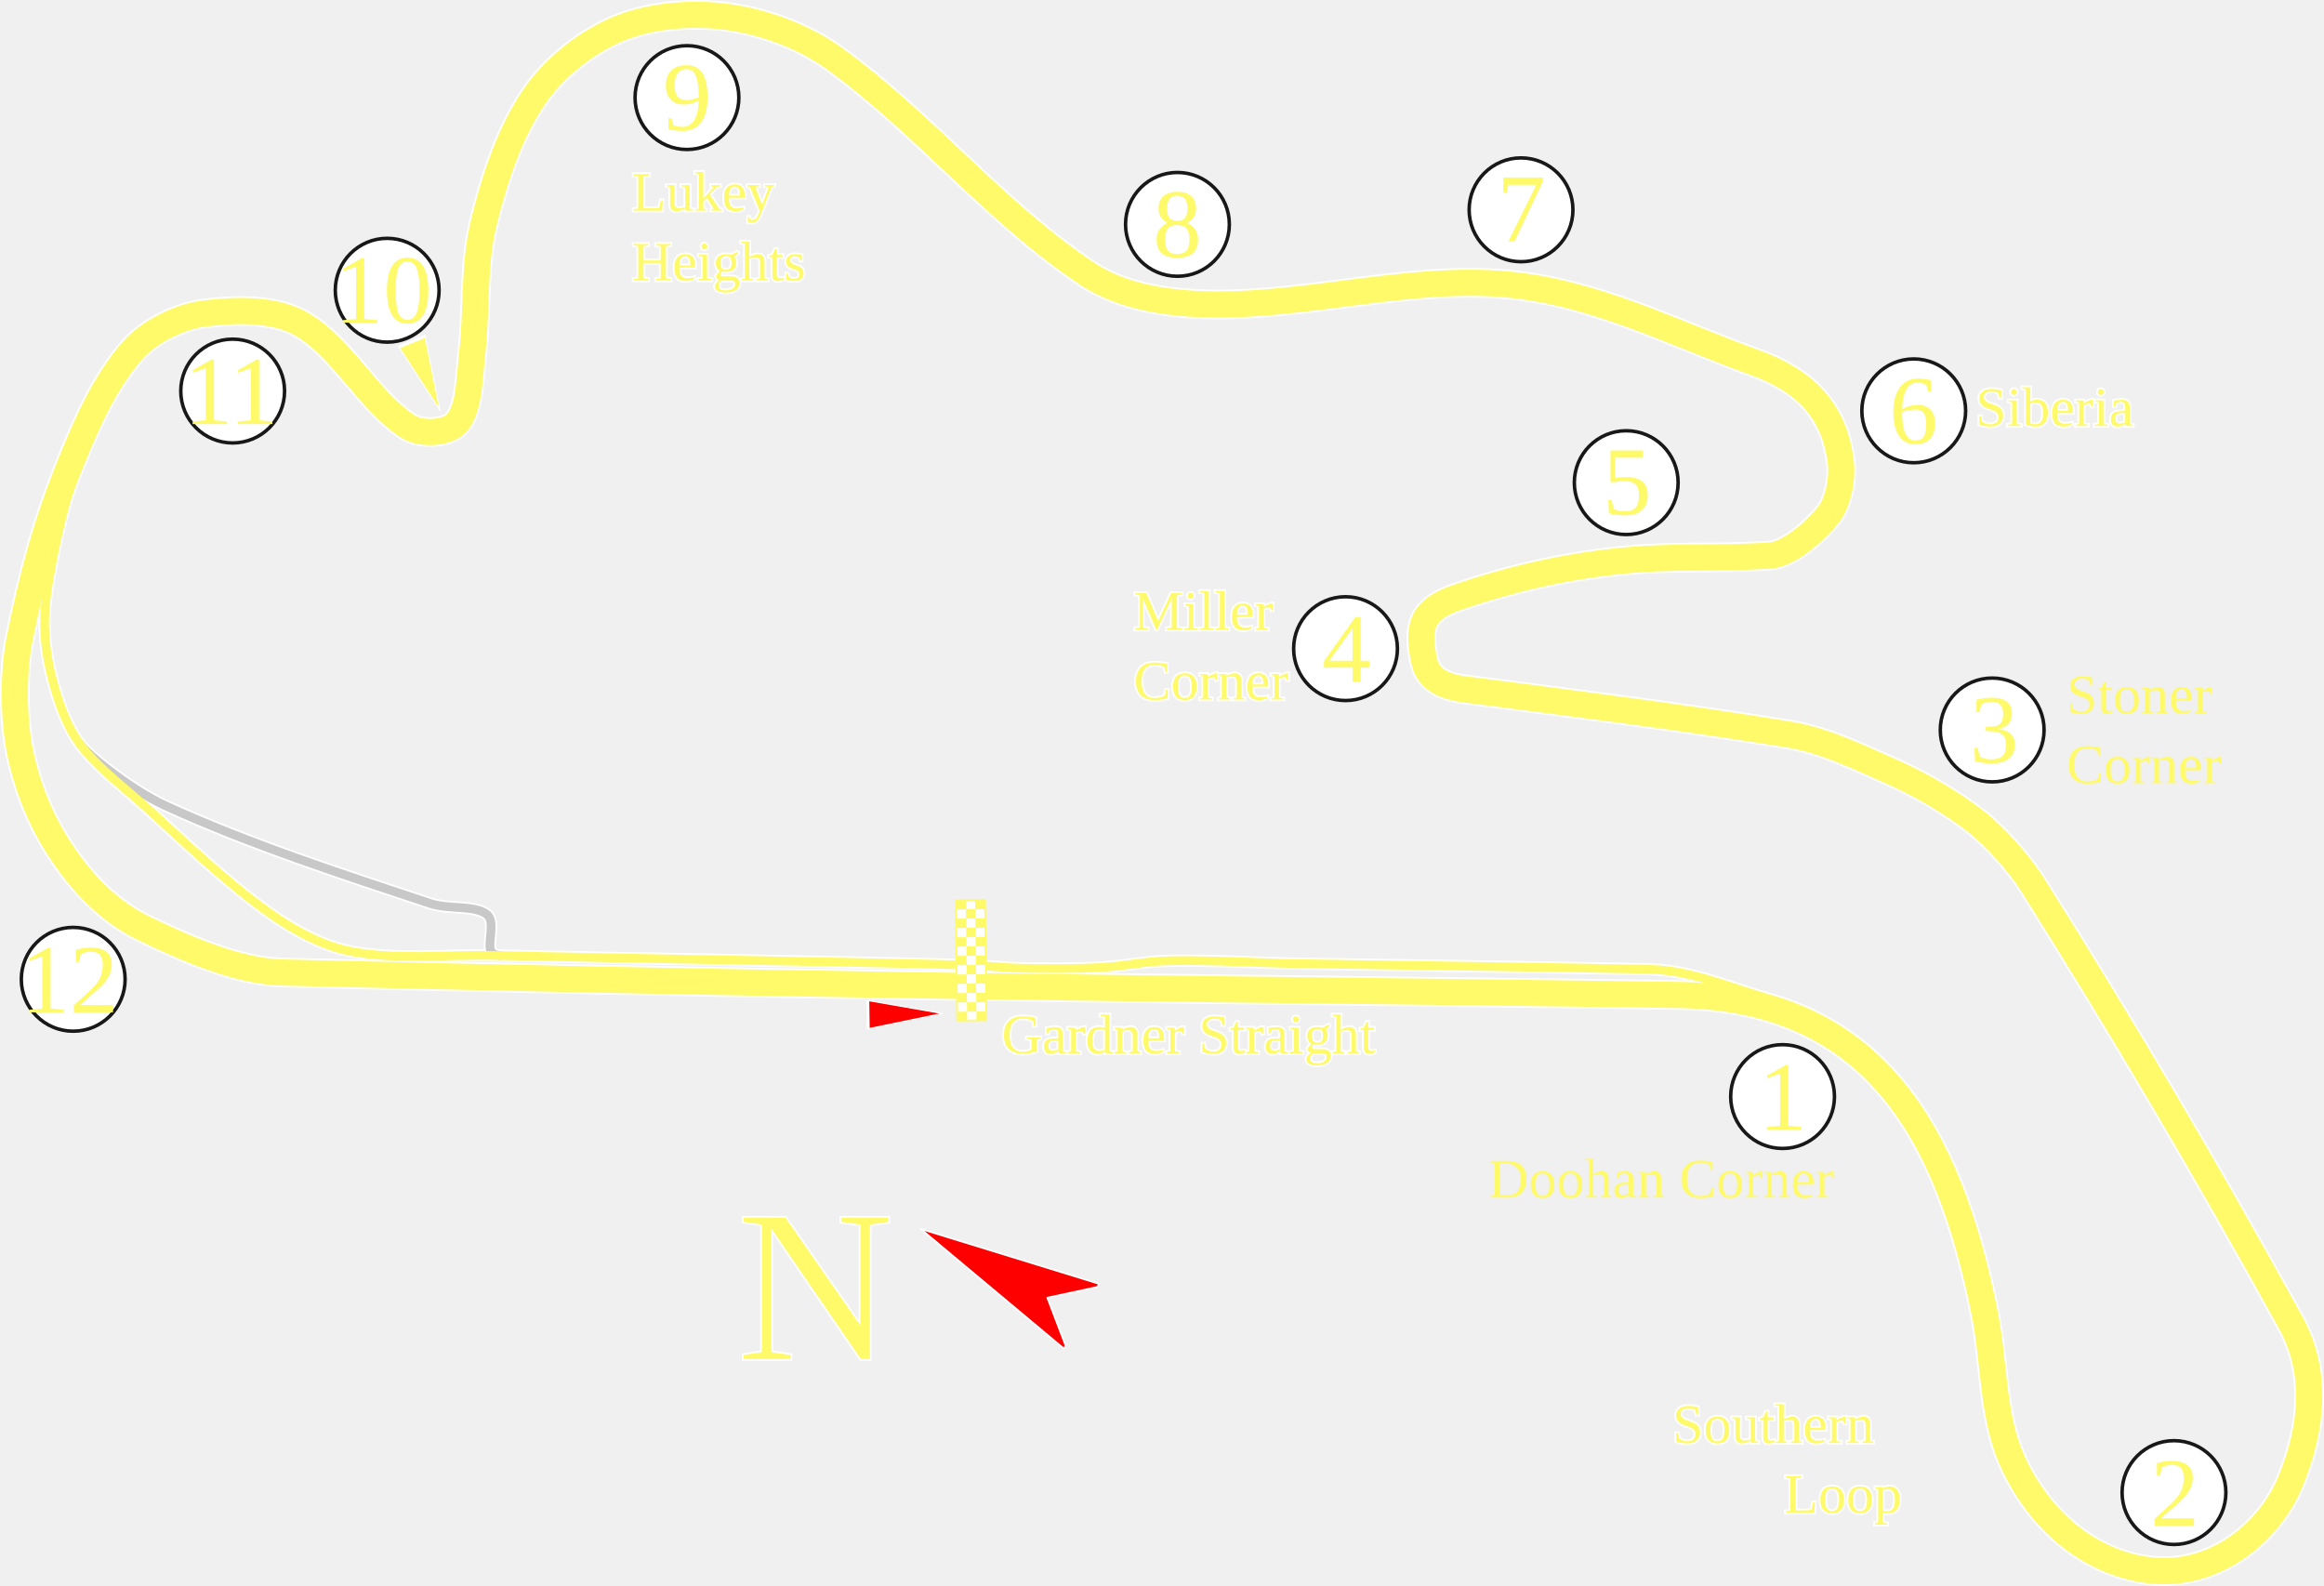
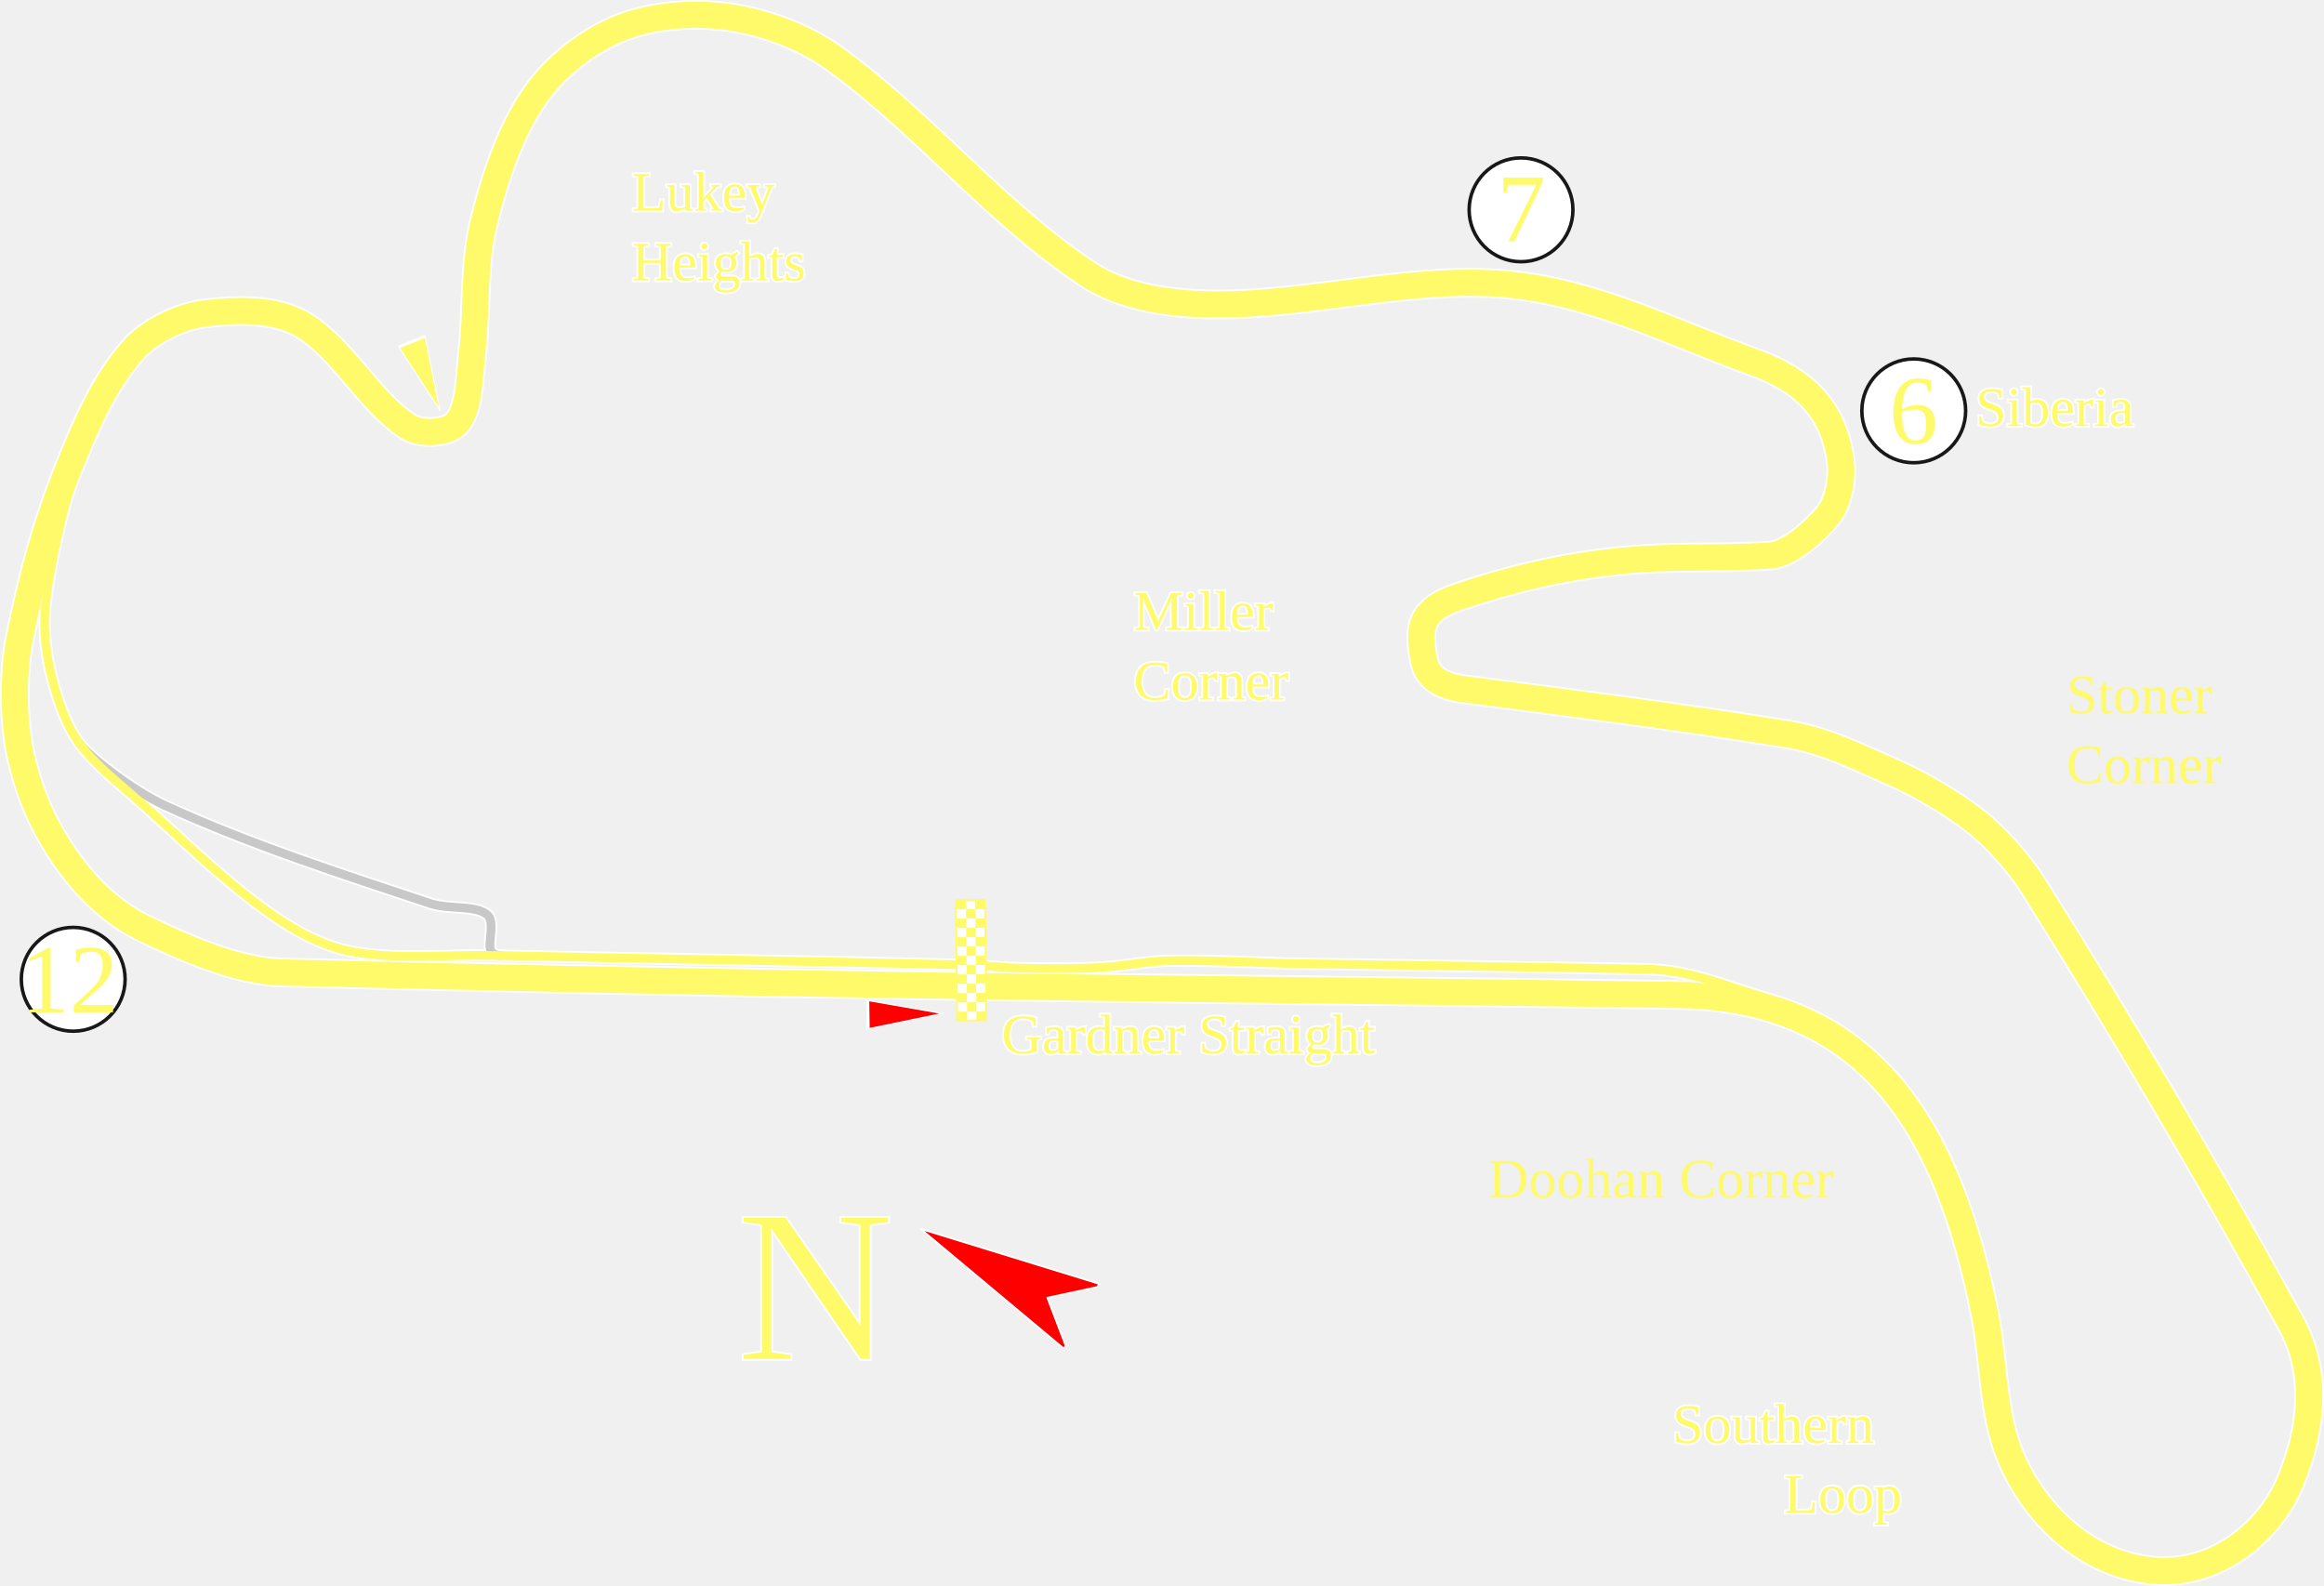
<svg xmlns="http://www.w3.org/2000/svg" xmlns:xlink="http://www.w3.org/1999/xlink" version="1.0" width="1331.903" height="908.874" id="svg2383">
  <defs id="defs2385">
    <clipPath id="clipPath3490">
      <rect width="1511.787" height="1003.748" x="683.14" y="104.104" transform="matrix(-0.7183395,0.6956928,-0.6956928,-0.7183395,0,0)" id="rect3492" style="fill:#006a00;fill-opacity:1;fill-rule:nonzero;stroke:none" />
    </clipPath>
    <pattern id="pattern4912" patternTransform="matrix(0.1737876,0,0,0.1737876,763.4772,1693.907)" height="18.138" width="18.181" patternUnits="userSpaceOnUse">
      <g transform="translate(-1025.535,-1215.281)" id="g4907">
        <rect y="1215.281" x="1025.535" height="18.096" width="18.173" id="rect4899" style="opacity:1;fill:#fffa69;fill-opacity:1;stroke:none;stroke-width:0.5;stroke-linecap:round;stroke-linejoin:round;stroke-miterlimit:4;stroke-dasharray:none;stroke-dashoffset:0;stroke-opacity:1" />
        <rect y="1215.281" x="1025.535" height="9.075" width="9.075" id="rect4903" style="opacity:1;fill:#ffffff;fill-opacity:1;stroke:none;stroke-width:0.5;stroke-linecap:round;stroke-linejoin:round;stroke-miterlimit:4;stroke-dasharray:none;stroke-dashoffset:0;stroke-opacity:1" />
        <rect y="1224.344" x="1034.641" height="9.075" width="9.075" id="rect4905" style="opacity:1;fill:#ffffff;fill-opacity:1;stroke:none;stroke-width:0.5;stroke-linecap:round;stroke-linejoin:round;stroke-miterlimit:4;stroke-dasharray:none;stroke-dashoffset:0;stroke-opacity:1" />
      </g>
    </pattern>
    <pattern patternTransform="matrix(0.4562459,1.6264824e-8,-1.6264824e-8,0.4562459,-1778.227,454.6431)" id="pattern4166" xlink:href="#pattern4912" />
    <clipPath id="clipPath9716">
      <path d="M 871.135,932.363 C 1314.876,1345.252 1758.616,1758.14 2202.356,2171.029 2375.779,1984.647 2549.202,1798.266 2722.625,1611.884 2278.885,1198.996 1835.145,786.108 1391.405,373.219 1217.982,559.601 1044.559,745.982 871.135,932.363 z" id="path9718" style="fill:#6a6a6a;fill-opacity:1;fill-rule:nonzero;stroke:#010101;stroke-width:0.943;stroke-linecap:round;stroke-linejoin:round;stroke-miterlimit:4;stroke-opacity:1;stroke-dasharray:none;stroke-dashoffset:0" />
    </clipPath>
    <clipPath id="clipPath3494">
      <rect width="2168.193" height="1468.418" x="-4232.846" y="-2372.13" transform="matrix(-0.9472965,-0.3203582,0.9519016,-0.3064038,0,0)" id="rect3496" style="fill:#006a00;fill-opacity:1;fill-rule:nonzero;stroke:none" />
    </clipPath>
  </defs>
  <g transform="translate(-1269.397,-826.9715)" id="layer1">
    <use id="use3367" style="stroke:#ffffff;stroke-width:2;stroke-miterlimit:4;stroke-opacity:1;stroke-dasharray:none" x="0" y="0" width="744.094" height="1052.362" xlink:href="#text3339" />
    <use id="use3369" style="stroke:#ffffff;stroke-width:2;stroke-miterlimit:4;stroke-opacity:1;stroke-dasharray:none" x="0" y="0" width="744.094" height="1052.362" xlink:href="#text3345" />
    <use id="use3371" style="stroke:#ffffff;stroke-width:2;stroke-miterlimit:4;stroke-opacity:1;stroke-dasharray:none" x="0" y="0" width="744.094" height="1052.362" xlink:href="#text3351" />
    <use id="use3373" style="stroke:#ffffff;stroke-width:2;stroke-miterlimit:4;stroke-opacity:1;stroke-dasharray:none" x="0" y="0" width="744.094" height="1052.362" xlink:href="#text3355" />
    <use id="use3375" style="stroke:#ffffff;stroke-width:2;stroke-miterlimit:4;stroke-opacity:1;stroke-dasharray:none" x="0" y="0" width="744.094" height="1052.362" xlink:href="#text3361" />
    <path d="m 1798.337,1391.668 c 143.734,2.148 288.662,3.426 432.347,5.476 112.806,1.609 155.683,79.43 176.222,182.789 5.502,27.615 4.343,58.093 15.324,83.185 13.904,31.774 40.674,57.327 75.25,63.205 38.868,6.608 71.779,-19.869 84.268,-49.53 13.167,-31.272 16.022,-63.62 0.559,-91.662 -48.419,-87.809 -95.128,-167.046 -148.035,-251.187 -7.658,-12.179 -21.69,-27.904 -33.112,-36.677 -13.752,-10.563 -31.023,-20.715 -46.796,-27.636 -19.982,-8.768 -39.028,-18.4 -60.743,-21.895 -63.859,-10.279 -124.486,-17.873 -184.974,-25.726 -12.47,-1.619 -20.871,-6.174 -22.993,-16.144 -4.438,-20.849 -0.868,-29.793 19.162,-36.662 29.501,-10.117 59.445,-17.112 90.844,-20.522 32.278,-3.506 54.304,-1.262 87.824,-3.285 11.723,-0.708 26.886,-14.829 33.663,-23.261 5.899,-7.34 8.519,-21.249 7.12,-31.195 -1.885,-13.404 -6.057,-24.236 -14.505,-34.197 -8.738,-10.303 -22.302,-17.533 -33.661,-21.62 -48.475,-17.439 -92.181,-40.402 -142.83,-45.15 -54.428,-5.103 -112.969,11.992 -168.015,11.487 -24.49,-0.225 -52.026,-3.897 -72.24,-17.239 -52.755,-34.818 -93.272,-85.816 -145.025,-123.405 -17.569,-12.76 -40.18,-21.09 -61.295,-24.08 -20.114,-2.848 -43.787,-0.984 -62.389,6.567 -18.248,7.407 -36.822,22.021 -48.16,38.309 -14.567,20.927 -23.363,48.011 -29.553,73.335 -5.85,23.931 -3.767,49.694 -6.567,74.429 -1.578,13.939 -1.429,30.907 -8.486,39.675 -4.983,6.191 -20.448,7.401 -28.183,2.462 -22.548,-14.398 -37.071,-44.525 -60.747,-58.554 -15.728,-9.32 -38.267,-8.553 -56.368,-6.29 -14.005,1.751 -31.737,10.549 -41.048,21.344 -15.864,18.393 -25.538,40.404 -35.024,63.753 -14.23,35.027 -22.099,64.763 -29.545,101.509 -3.865,19.075 -3.574,47.003 0.546,65.956 5.001,23.004 13.668,42.534 27.091,61.287 11.386,15.908 25.811,29.924 43.776,38.585 22.899,11.04 53.361,24.549 79.088,25.179 121.721,2.982 242.415,5.521 367.21,7.386 z" id="path3201" style="fill:none;stroke:#ffffff;stroke-width:17;stroke-linecap:butt;stroke-linejoin:round;stroke-miterlimit:4;stroke-opacity:1;stroke-dasharray:none" />
    <path d="m 1314.708,1252.683 c 5.406,7.692 31.022,27.576 49.412,35.989 48.66,22.259 100.705,39.051 151.736,56.026 10.766,3.581 25.323,0.812 32.487,6.225 4.249,3.211 1.905,11.474 1.82,17.653 -0.057,4.083 1.729,5.882 6.825,6.031" id="path3197" style="fill:none;stroke:#ffffff;stroke-width:7;stroke-linecap:butt;stroke-linejoin:round;stroke-miterlimit:4;stroke-opacity:1;stroke-dasharray:none" />
    <path d="m 1309.414,1107.367 c -2.808,7.371 -12.209,45.391 -14.119,68.245 -1.117,13.369 0.606,27.419 4.06,40.441 3.332,12.563 7.644,25.874 15.131,36.315 9.479,13.219 23.395,23.6 35.765,34.664 24.129,21.583 47.496,44.751 73.73,63.276 14.024,9.903 30.369,18.873 47.044,22.009 26.242,4.934 54.469,1.607 81.708,2.201 90.6,1.974 181.23,3.188 271.811,5.502 9.927,0.254 19.793,1.609 29.712,1.788 15.391,0.279 30.846,0.433 46.219,-0.413 12.964,-0.713 25.821,-3.598 38.791,-3.852 24.629,-0.481 49.334,1.236 74.005,1.651 68.134,1.145 133.979,1.905 198.494,3.164 10.42,0.206 16.447,1.192 23.247,2.614 15.369,3.212 30.755,9.251 45.909,13.755" id="path3199" style="fill:none;stroke:#ffffff;stroke-width:7;stroke-linecap:butt;stroke-linejoin:round;stroke-miterlimit:4;stroke-opacity:1;stroke-dasharray:none" />
    <path d="m 1798.337,1391.668 c 143.734,2.148 288.662,3.426 432.347,5.476 112.806,1.609 155.683,79.43 176.222,182.789 5.502,27.615 4.343,58.093 15.324,83.185 13.904,31.774 40.674,57.327 75.25,63.205 38.868,6.608 71.779,-19.869 84.268,-49.53 13.167,-31.272 16.022,-63.62 0.559,-91.662 -48.419,-87.809 -95.128,-167.046 -148.035,-251.187 -7.658,-12.179 -21.69,-27.904 -33.112,-36.677 -13.752,-10.563 -31.023,-20.715 -46.796,-27.636 -19.982,-8.768 -39.028,-18.4 -60.743,-21.895 -63.859,-10.279 -124.486,-17.873 -184.974,-25.726 -12.47,-1.619 -20.871,-6.174 -22.993,-16.144 -4.438,-20.849 -0.868,-29.793 19.162,-36.662 29.501,-10.117 59.445,-17.112 90.844,-20.522 32.278,-3.506 54.304,-1.262 87.824,-3.285 11.723,-0.708 26.886,-14.829 33.663,-23.261 5.899,-7.34 8.519,-21.249 7.12,-31.195 -1.885,-13.404 -6.057,-24.236 -14.505,-34.197 -8.738,-10.303 -22.302,-17.533 -33.661,-21.62 -48.475,-17.439 -92.181,-40.402 -142.83,-45.15 -54.428,-5.103 -112.969,11.992 -168.015,11.487 -24.49,-0.225 -52.026,-3.897 -72.24,-17.239 -52.755,-34.818 -93.272,-85.816 -145.025,-123.405 -17.569,-12.76 -40.18,-21.09 -61.295,-24.08 -20.114,-2.848 -43.787,-0.984 -62.389,6.567 -18.248,7.407 -36.822,22.021 -48.16,38.309 -14.567,20.927 -23.363,48.011 -29.553,73.335 -5.85,23.931 -3.767,49.694 -6.567,74.429 -1.578,13.939 -1.429,30.907 -8.486,39.675 -4.983,6.191 -20.448,7.401 -28.183,2.462 -22.548,-14.398 -37.071,-44.525 -60.747,-58.554 -15.728,-9.32 -38.267,-8.553 -56.368,-6.29 -14.005,1.751 -31.737,10.549 -41.048,21.344 -15.864,18.393 -25.538,40.404 -35.024,63.753 -14.23,35.027 -22.099,64.763 -29.545,101.509 -3.865,19.075 -3.574,47.003 0.546,65.956 5.001,23.004 13.668,42.534 27.091,61.287 11.386,15.908 25.811,29.924 43.776,38.585 22.899,11.04 53.361,24.549 79.088,25.179 121.721,2.982 242.415,5.521 367.21,7.386 z" id="path2419" style="fill:none;stroke:#fffa69;stroke-width:15;stroke-linecap:butt;stroke-linejoin:round;stroke-miterlimit:4;stroke-opacity:1;stroke-dasharray:none" />
    <path d="m 1314.708,1252.683 c 5.406,7.692 31.022,27.576 49.412,35.989 48.66,22.259 100.705,39.051 151.736,56.026 10.766,3.581 25.323,0.812 32.487,6.225 4.249,3.211 1.905,11.474 1.82,17.653 -0.057,4.083 1.729,5.882 6.825,6.031" id="path3195" style="fill:none;stroke:#c8c8c8;stroke-width:5;stroke-linecap:butt;stroke-linejoin:round;stroke-miterlimit:4;stroke-opacity:1;stroke-dasharray:none" />
    <path d="m 1309.414,1107.367 c -2.808,7.371 -12.209,45.391 -14.119,68.245 -1.117,13.369 0.606,27.419 4.06,40.441 3.332,12.563 7.644,25.874 15.131,36.315 9.479,13.219 23.395,23.6 35.765,34.664 24.129,21.583 47.496,44.751 73.73,63.276 14.024,9.903 30.369,18.873 47.044,22.009 26.242,4.934 54.469,1.607 81.708,2.201 90.6,1.974 181.23,3.188 271.811,5.502 9.927,0.254 19.793,1.609 29.712,1.788 15.391,0.279 30.846,0.433 46.219,-0.413 12.964,-0.713 25.821,-3.598 38.791,-3.852 24.629,-0.481 49.334,1.236 74.005,1.651 68.134,1.145 133.979,1.905 198.494,3.164 10.42,0.206 16.447,1.192 23.247,2.614 15.369,3.212 30.755,9.251 45.909,13.755" id="path3193" style="fill:none;stroke:#fffa69;stroke-width:5;stroke-linecap:butt;stroke-linejoin:round;stroke-miterlimit:4;stroke-opacity:1;stroke-dasharray:none" />
-     <g transform="translate(-7.711657,23.13497)" id="g3330">
-       <path d="m 1362.76,1396.082 a 29.745,29.745 0 1 1 -59.49,0 29.745,29.745 0 1 1 59.49,0 z" transform="translate(965.702,36.16138)" id="path3328" style="fill:#ffffff;fill-opacity:1;fill-rule:nonzero;stroke:#181818;stroke-width:2;stroke-linecap:round;stroke-linejoin:round;stroke-miterlimit:4;stroke-opacity:1;stroke-dasharray:none;stroke-dashoffset:66;marker:none;visibility:visible;display:inline;overflow:visible;enable-background:accumulate" />
-       <text x="2284.854" y="1451.165" id="text3203" xml:space="preserve" style="font-size:56px;font-style:normal;font-weight:normal;writing-mode:lr-tb;fill:#fffa69;fill-opacity:1;stroke:none;font-family:Times New Roman">
-         <tspan x="2284.854" y="1451.165" id="tspan3205">1</tspan>
-       </text>
-     </g>
-     <g transform="translate(-8.813322,24.23664)" id="g3323">
-       <path d="m 1362.76,1396.082 a 29.745,29.745 0 1 1 -59.49,0 29.745,29.745 0 1 1 59.49,0 z" transform="translate(1191.12,262.0027)" id="path3321" style="fill:#ffffff;fill-opacity:1;fill-rule:nonzero;stroke:#181818;stroke-width:2;stroke-linecap:round;stroke-linejoin:round;stroke-miterlimit:4;stroke-opacity:1;stroke-dasharray:none;stroke-dashoffset:66;marker:none;visibility:visible;display:inline;overflow:visible;enable-background:accumulate" />
-       <text x="2510.695" y="1677.006" id="text3207" xml:space="preserve" style="font-size:56px;font-style:normal;font-weight:normal;writing-mode:lr-tb;fill:#fffa69;fill-opacity:1;stroke:none;font-family:Times New Roman">
-         <tspan x="2510.695" y="1677.006" id="tspan3209">2</tspan>
-       </text>
-     </g>
-     <g transform="translate(-14.32165,18.72831)" id="g3316">
-       <path d="m 1362.76,1396.082 a 29.745,29.745 0 1 1 -59.49,0 29.745,29.745 0 1 1 59.49,0 z" transform="translate(1092.443,-169.522)" id="path3314" style="fill:#ffffff;fill-opacity:1;fill-rule:nonzero;stroke:#181818;stroke-width:2;stroke-linecap:round;stroke-linejoin:round;stroke-miterlimit:4;stroke-opacity:1;stroke-dasharray:none;stroke-dashoffset:66;marker:none;visibility:visible;display:inline;overflow:visible;enable-background:accumulate" />
-       <text x="2412.647" y="1245.154" id="text3211" xml:space="preserve" style="font-size:56px;font-style:normal;font-weight:normal;writing-mode:lr-tb;fill:#fffa69;fill-opacity:1;stroke:none;font-family:Times New Roman">
-         <tspan x="2412.647" y="1245.154" id="tspan3213">3</tspan>
-       </text>
-     </g>
-     <g transform="translate(1.101665,30.84663)" id="g3309">
-       <path d="m 1362.76,1396.082 a 29.745,29.745 0 1 1 -59.49,0 29.745,29.745 0 1 1 59.49,0 z" transform="translate(706.4143,-228.2384)" id="path3307" style="fill:#ffffff;fill-opacity:1;fill-rule:nonzero;stroke:#181818;stroke-width:2;stroke-linecap:round;stroke-linejoin:round;stroke-miterlimit:4;stroke-opacity:1;stroke-dasharray:none;stroke-dashoffset:66;marker:none;visibility:visible;display:inline;overflow:visible;enable-background:accumulate" />
-       <text x="2025.963" y="1186.765" id="text3215" xml:space="preserve" style="font-size:56px;font-style:normal;font-weight:normal;writing-mode:lr-tb;fill:#fffa69;fill-opacity:1;stroke:none;font-family:Times New Roman">
-         <tspan x="2025.963" y="1186.765" id="tspan3217">4</tspan>
-       </text>
-     </g>
-     <g transform="translate(-6.609992,16.52498)" id="g3302">
-       <path d="m 1362.76,1396.082 a 29.745,29.745 0 1 1 -59.49,0 29.745,29.745 0 1 1 59.49,0 z" transform="translate(874.9965,-309.0507)" id="path3300" style="fill:#ffffff;fill-opacity:1;fill-rule:nonzero;stroke:#181818;stroke-width:2;stroke-linecap:round;stroke-linejoin:round;stroke-miterlimit:4;stroke-opacity:1;stroke-dasharray:none;stroke-dashoffset:66;marker:none;visibility:visible;display:inline;overflow:visible;enable-background:accumulate" />
-       <text x="2194.517" y="1105.242" id="text3219" xml:space="preserve" style="font-size:56px;font-style:normal;font-weight:normal;writing-mode:lr-tb;fill:#fffa69;fill-opacity:1;stroke:none;font-family:Times New Roman">
-         <tspan x="2194.517" y="1105.242" id="tspan3221">5</tspan>
-       </text>
-     </g>
    <g transform="translate(57.2866,0)" id="g3295">
      <path d="m 1362.76,1396.082 a 29.745,29.745 0 1 1 -59.49,0 29.745,29.745 0 1 1 59.49,0 z" transform="translate(975.8768,-333.67)" id="path3293" style="fill:#ffffff;fill-opacity:1;fill-rule:nonzero;stroke:#181818;stroke-width:2;stroke-linecap:round;stroke-linejoin:round;stroke-miterlimit:4;stroke-opacity:1;stroke-dasharray:none;stroke-dashoffset:66;marker:none;visibility:visible;display:inline;overflow:visible;enable-background:accumulate" />
      <text x="2294.769" y="1081.005" id="text3223" xml:space="preserve" style="font-size:56px;font-style:normal;font-weight:normal;writing-mode:lr-tb;fill:#fffa69;fill-opacity:1;stroke:none;font-family:Times New Roman">
        <tspan x="2294.769" y="1081.005" id="tspan3225">6</tspan>
      </text>
    </g>
    <g transform="translate(-12.11832,16.5574)" id="g3288">
      <path d="m 1362.76,1396.082 a 29.745,29.745 0 1 1 -59.49,0 29.745,29.745 0 1 1 59.49,0 z" transform="translate(820.214,-465.4324)" id="path3286" style="fill:#ffffff;fill-opacity:1;fill-rule:nonzero;stroke:#181818;stroke-width:2;stroke-linecap:round;stroke-linejoin:round;stroke-miterlimit:4;stroke-opacity:1;stroke-dasharray:none;stroke-dashoffset:66;marker:none;visibility:visible;display:inline;overflow:visible;enable-background:accumulate" />
      <text x="2139.434" y="948.806" id="text3227" xml:space="preserve" style="font-size:56px;font-style:normal;font-weight:normal;writing-mode:lr-tb;fill:#fffa69;fill-opacity:1;stroke:none;font-family:Times New Roman">
        <tspan x="2139.434" y="948.806" id="tspan3229">7</tspan>
-       </text>
-     </g>
-     <g transform="translate(-5.508326,12.11832)" id="g3281">
-       <path d="m 1362.76,1396.082 a 29.745,29.745 0 1 1 -59.49,0 29.745,29.745 0 1 1 59.49,0 z" transform="translate(616.6929,-452.6499)" id="path3279" style="fill:#ffffff;fill-opacity:1;fill-rule:nonzero;stroke:#181818;stroke-width:2;stroke-linecap:round;stroke-linejoin:round;stroke-miterlimit:4;stroke-opacity:1;stroke-dasharray:none;stroke-dashoffset:66;marker:none;visibility:visible;display:inline;overflow:visible;enable-background:accumulate" />
-       <text x="1935.626" y="962.026" id="text3231" xml:space="preserve" style="font-size:56px;font-style:normal;font-weight:normal;writing-mode:lr-tb;fill:#fffa69;fill-opacity:1;stroke:none;font-family:Times New Roman">
-         <tspan x="1935.626" y="962.026" id="tspan3233">8</tspan>
-       </text>
-     </g>
-     <g transform="translate(-13.21998,15.42331)" id="g3274">
-       <path d="m 1362.76,1396.082 a 29.745,29.745 0 1 1 -59.49,0 29.745,29.745 0 1 1 59.49,0 z" transform="translate(343.3021,-528.6101)" id="path3272" style="fill:#ffffff;fill-opacity:1;fill-rule:nonzero;stroke:#181818;stroke-width:2;stroke-linecap:round;stroke-linejoin:round;stroke-miterlimit:4;stroke-opacity:1;stroke-dasharray:none;stroke-dashoffset:66;marker:none;visibility:visible;display:inline;overflow:visible;enable-background:accumulate" />
-       <text x="1662.413" y="886.011" id="text3235" xml:space="preserve" style="font-size:56px;font-style:normal;font-weight:normal;writing-mode:lr-tb;fill:#fffa69;fill-opacity:1;stroke:none;font-family:Times New Roman">
-         <tspan x="1662.413" y="886.011" id="tspan3237">9</tspan>
-       </text>
-     </g>
-     <g transform="translate(-22.93164,6.898335)" id="g3267">
-       <path d="m 1362.76,1396.082 a 29.745,29.745 0 1 1 -59.49,0 29.745,29.745 0 1 1 59.49,0 z" transform="translate(181.2114,-409.6849)" id="path3265" style="fill:#ffffff;fill-opacity:1;fill-rule:nonzero;stroke:#181818;stroke-width:2;stroke-linecap:round;stroke-linejoin:round;stroke-miterlimit:4;stroke-opacity:1;stroke-dasharray:none;stroke-dashoffset:66;marker:none;visibility:visible;display:inline;overflow:visible;enable-background:accumulate" />
-       <text x="1483.943" y="1004.991" id="text3239" xml:space="preserve" style="font-size:56px;font-style:normal;font-weight:normal;writing-mode:lr-tb;fill:#fffa69;fill-opacity:1;stroke:none;font-family:Times New Roman">
-         <tspan x="1483.943" y="1004.991" id="tspan3241">10</tspan>
-       </text>
-     </g>
-     <g transform="translate(-1.101665,9.914988)" id="g3260">
-       <path d="m 1362.76,1396.082 a 29.745,29.745 0 1 1 -59.49,0 29.745,29.745 0 1 1 59.49,0 z" transform="translate(70.82825,-354.9298)" id="path3258" style="fill:#ffffff;fill-opacity:1;fill-rule:nonzero;stroke:#181818;stroke-width:2;stroke-linecap:round;stroke-linejoin:round;stroke-miterlimit:4;stroke-opacity:1;stroke-dasharray:none;stroke-dashoffset:66;marker:none;visibility:visible;display:inline;overflow:visible;enable-background:accumulate" />
-       <text x="1375.98" y="1060.074" id="text3243" xml:space="preserve" style="font-size:56px;font-style:normal;font-weight:normal;writing-mode:lr-tb;fill:#fffa69;fill-opacity:1;stroke:none;font-family:Times New Roman">
-         <tspan x="1375.98" y="1060.074" id="tspan3245">11</tspan>
      </text>
    </g>
    <g transform="translate(-25.3383,-6.609992)" id="g3253">
      <path d="m 1362.76,1396.082 a 29.745,29.745 0 1 1 -59.49,0 29.745,29.745 0 1 1 59.49,0 z" transform="translate(3.679077,-1.295288)" id="path3251" style="fill:#ffffff;fill-opacity:1;fill-rule:nonzero;stroke:#181818;stroke-width:2;stroke-linecap:round;stroke-linejoin:round;stroke-miterlimit:4;stroke-opacity:1;stroke-dasharray:none;stroke-dashoffset:66;marker:none;visibility:visible;display:inline;overflow:visible;enable-background:accumulate" />
      <text x="1306.575" y="1413.708" id="text3247" xml:space="preserve" style="font-size:56px;font-style:normal;font-weight:normal;writing-mode:lr-tb;fill:#fffa69;fill-opacity:1;stroke:none;font-family:Times New Roman">
        <tspan x="1306.575" y="1413.708" id="tspan3249">12</tspan>
      </text>
    </g>
    <text x="2399.427" y="1653.871" id="text3339" xml:space="preserve" style="font-size:32px;font-style:normal;font-weight:normal;text-align:end;writing-mode:lr-tb;text-anchor:end;fill:#fffa69;fill-opacity:1;font-family:Times New Roman">
      <tspan x="2399.427" y="1653.871" id="tspan3341">Southern</tspan>
      <tspan x="2399.427" y="1693.871" id="tspan3343">Loop</tspan>
    </text>
    <text x="1919.101" y="1187.867" id="text3345" xml:space="preserve" style="font-size:32px;font-style:normal;font-weight:normal;writing-mode:lr-tb;fill:#fffa69;fill-opacity:1;font-family:Times New Roman">
      <tspan x="1919.101" y="1187.867" id="tspan3347">Miller</tspan>
      <tspan x="1919.101" y="1227.867" id="tspan3349">Corner</tspan>
    </text>
    <text x="2401.584" y="1071.098" id="text3351" xml:space="preserve" style="font-size:32px;font-style:normal;font-weight:normal;writing-mode:lr-tb;fill:#fffa69;fill-opacity:1;font-family:Times New Roman">
      <tspan x="2401.584" y="1071.098" id="tspan3353">Siberia</tspan>
    </text>
    <text x="1631.566" y="947.704" id="text3355" xml:space="preserve" style="font-size:32px;font-style:normal;font-weight:normal;writing-mode:lr-tb;fill:#fffa69;fill-opacity:1;font-family:Times New Roman">
      <tspan x="1631.566" y="947.704" id="tspan3357">Lukey</tspan>
      <tspan x="1631.566" y="987.704" id="tspan3359">Heights</tspan>
    </text>
    <text x="1843.455" y="1430.576" id="text3361" xml:space="preserve" style="font-size:32px;font-style:normal;font-weight:normal;writing-mode:lr-tb;fill:#fffa69;fill-opacity:1;font-family:Times New Roman">
      <tspan x="1843.455" y="1430.576" id="tspan3363">Gardner Straight</tspan>
    </text>
    <path d="m 2240.787,1368.54 c 26.807,7.712 56.155,10.701 80.422,23.135 20.167,10.334 37.235,28.39 52.88,45.168 9.694,10.396 15.423,24.237 23.135,36.355" id="path3377" style="fill:none;stroke:none" />
    <g transform="matrix(1.955528,0,0,1.955528,-2363.297,-280.76)" id="g3804" style="display:inline">
      <text x="2073.466" y="964.988" id="text3180" xml:space="preserve" style="font-size:64px;font-style:normal;font-weight:normal;fill:#fffa69;fill-opacity:1;stroke:#ffffff;stroke-width:0.511px;stroke-linecap:butt;stroke-linejoin:miter;stroke-opacity:1;font-family:Times New Roman">
        <tspan x="2073.466" y="964.988" id="tspan3182" style="stroke-width:0.511">N</tspan>
      </text>
      <path d="m 2127.446,926.584 52.34,16.115 -0.492,0.906 -14.691,3.153 5.357,14.039 -0.492,0.906 -42.022,-35.119 z" id="path2745" style="fill:#ff0000;fill-opacity:1;fill-rule:nonzero;stroke:#ffffff;stroke-width:0.511;stroke-linecap:round;stroke-linejoin:round;stroke-miterlimit:4;stroke-opacity:1;stroke-dasharray:none;stroke-dashoffset:0" />
    </g>
    <g transform="matrix(0.9360189,0.8856542,0.8856542,-0.9360189,-260.248,882.3781)" clip-path="url(#clipPath9716)" id="g4801" style="display:inline">
      <path d="m 1695.937,1398.521 -24.481,0 12.241,-21.201 z" transform="matrix(-0.358939,0.3679125,-1.115112,-1.087914,3587.072,1686.658)" clip-path="url(#clipPath3494)" id="path3463" style="fill:#ff0000;fill-opacity:1;stroke:#ffffff;stroke-width:0.867;stroke-linecap:round;stroke-linejoin:miter;stroke-miterlimit:4;stroke-opacity:1;stroke-dasharray:none;stroke-dashoffset:0;display:inline" />
      <rect width="13.041" height="53.589" ry="0" x="-1620.884" y="376.017" transform="matrix(-0.7183395,-0.6956928,0.6956928,-0.7183395,0,0)" clip-path="url(#clipPath3490)" id="rect3457" style="fill:url(#pattern4166);fill-opacity:1;stroke:#fffa69;stroke-width:0.776;stroke-linecap:round;stroke-linejoin:round;stroke-miterlimit:4;stroke-opacity:1;stroke-dasharray:none;stroke-dashoffset:0;display:inline" />
    </g>
    <path d="m 1695.937,1398.521 -24.481,0 12.241,-21.201 z" transform="matrix(0.6133235,-0.2500739,-0.7579531,-1.858933,1532.855,4043.547)" clip-path="url(#clipPath3494)" id="path5248" style="fill:#fffa69;fill-opacity:1;stroke:#ffffff;stroke-width:0.867;stroke-linecap:round;stroke-linejoin:miter;stroke-miterlimit:4;stroke-opacity:1;stroke-dasharray:none;stroke-dashoffset:0;display:inline" />
    <text x="2453.668" y="1235.776" id="text3351-8" xml:space="preserve" style="font-size:32px;font-style:normal;font-weight:normal;writing-mode:lr-tb;fill:#fffa69;fill-opacity:1;font-family:Times New Roman">
      <tspan x="2453.668" y="1235.776" id="tspan3353-4">Stoner</tspan>
      <tspan x="2453.668" y="1275.776" id="tspan3370">Corner</tspan>
    </text>
    <text x="2122.361" y="1513.254" id="text3361-7" xml:space="preserve" style="font-size:32px;font-style:normal;font-weight:normal;writing-mode:lr-tb;fill:#fffa69;fill-opacity:1;font-family:Times New Roman">
      <tspan x="2122.361" y="1513.254" id="tspan3363-9">Doohan Corner</tspan>
    </text>
  </g>
</svg>
